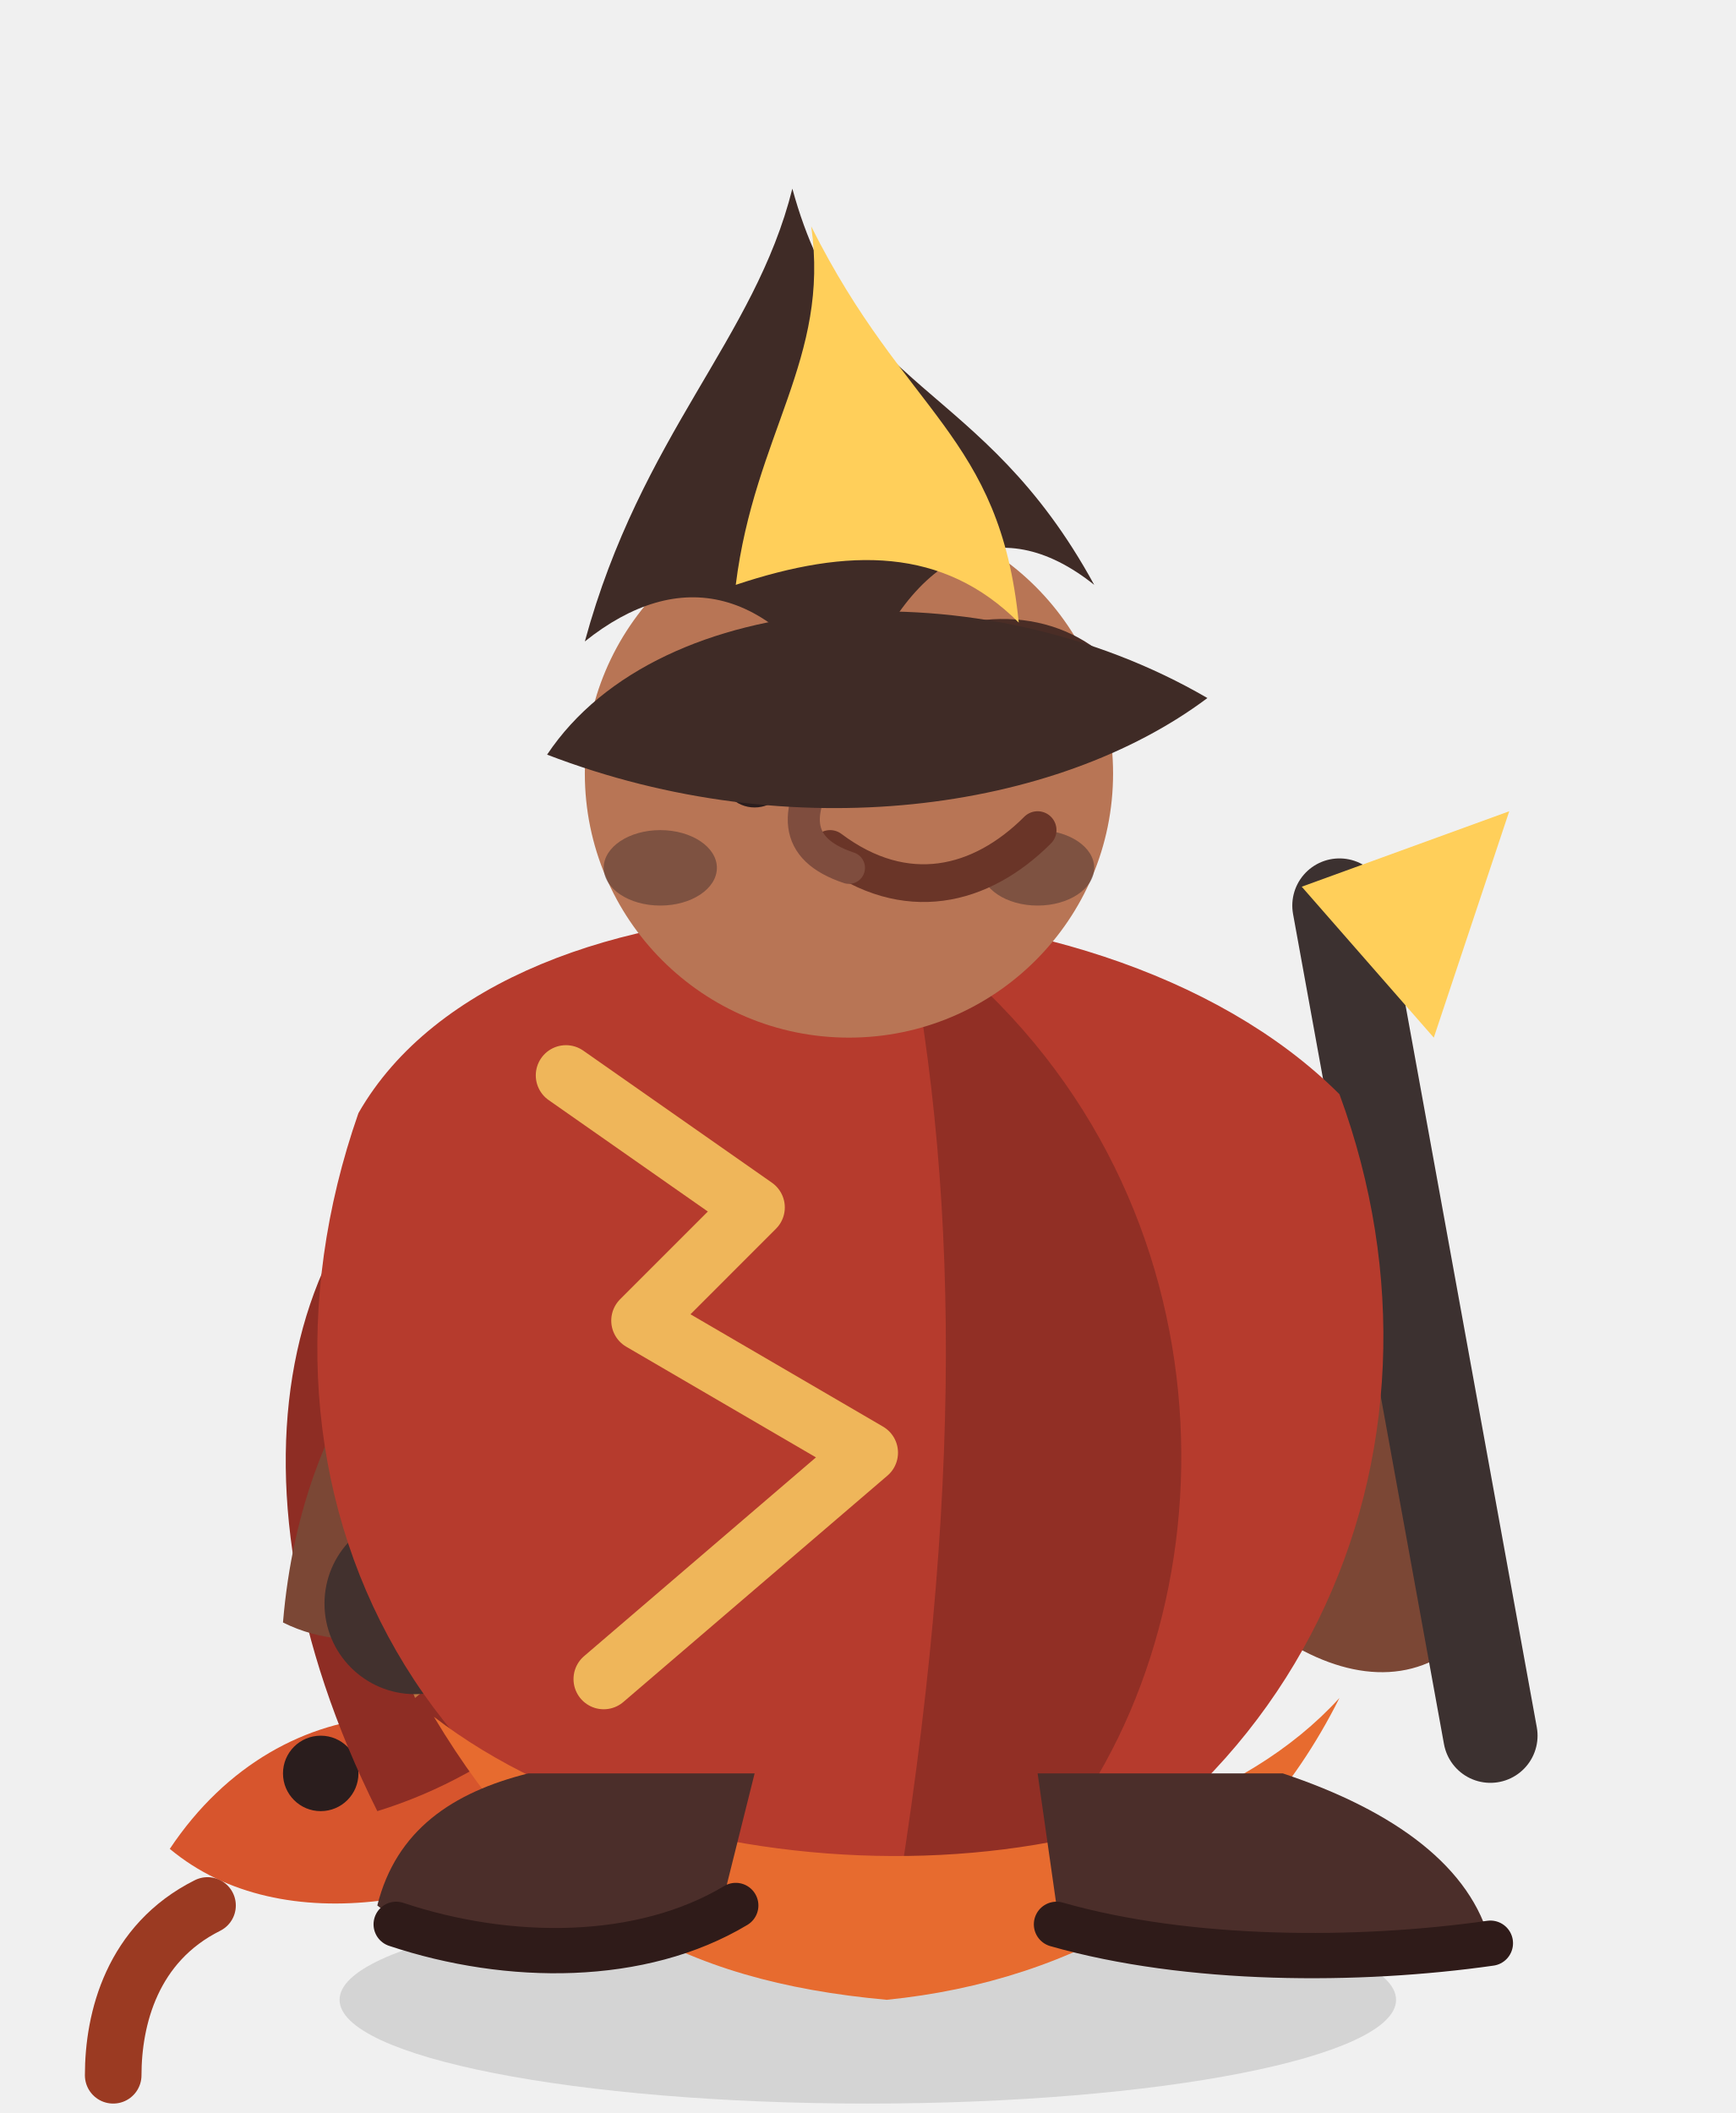
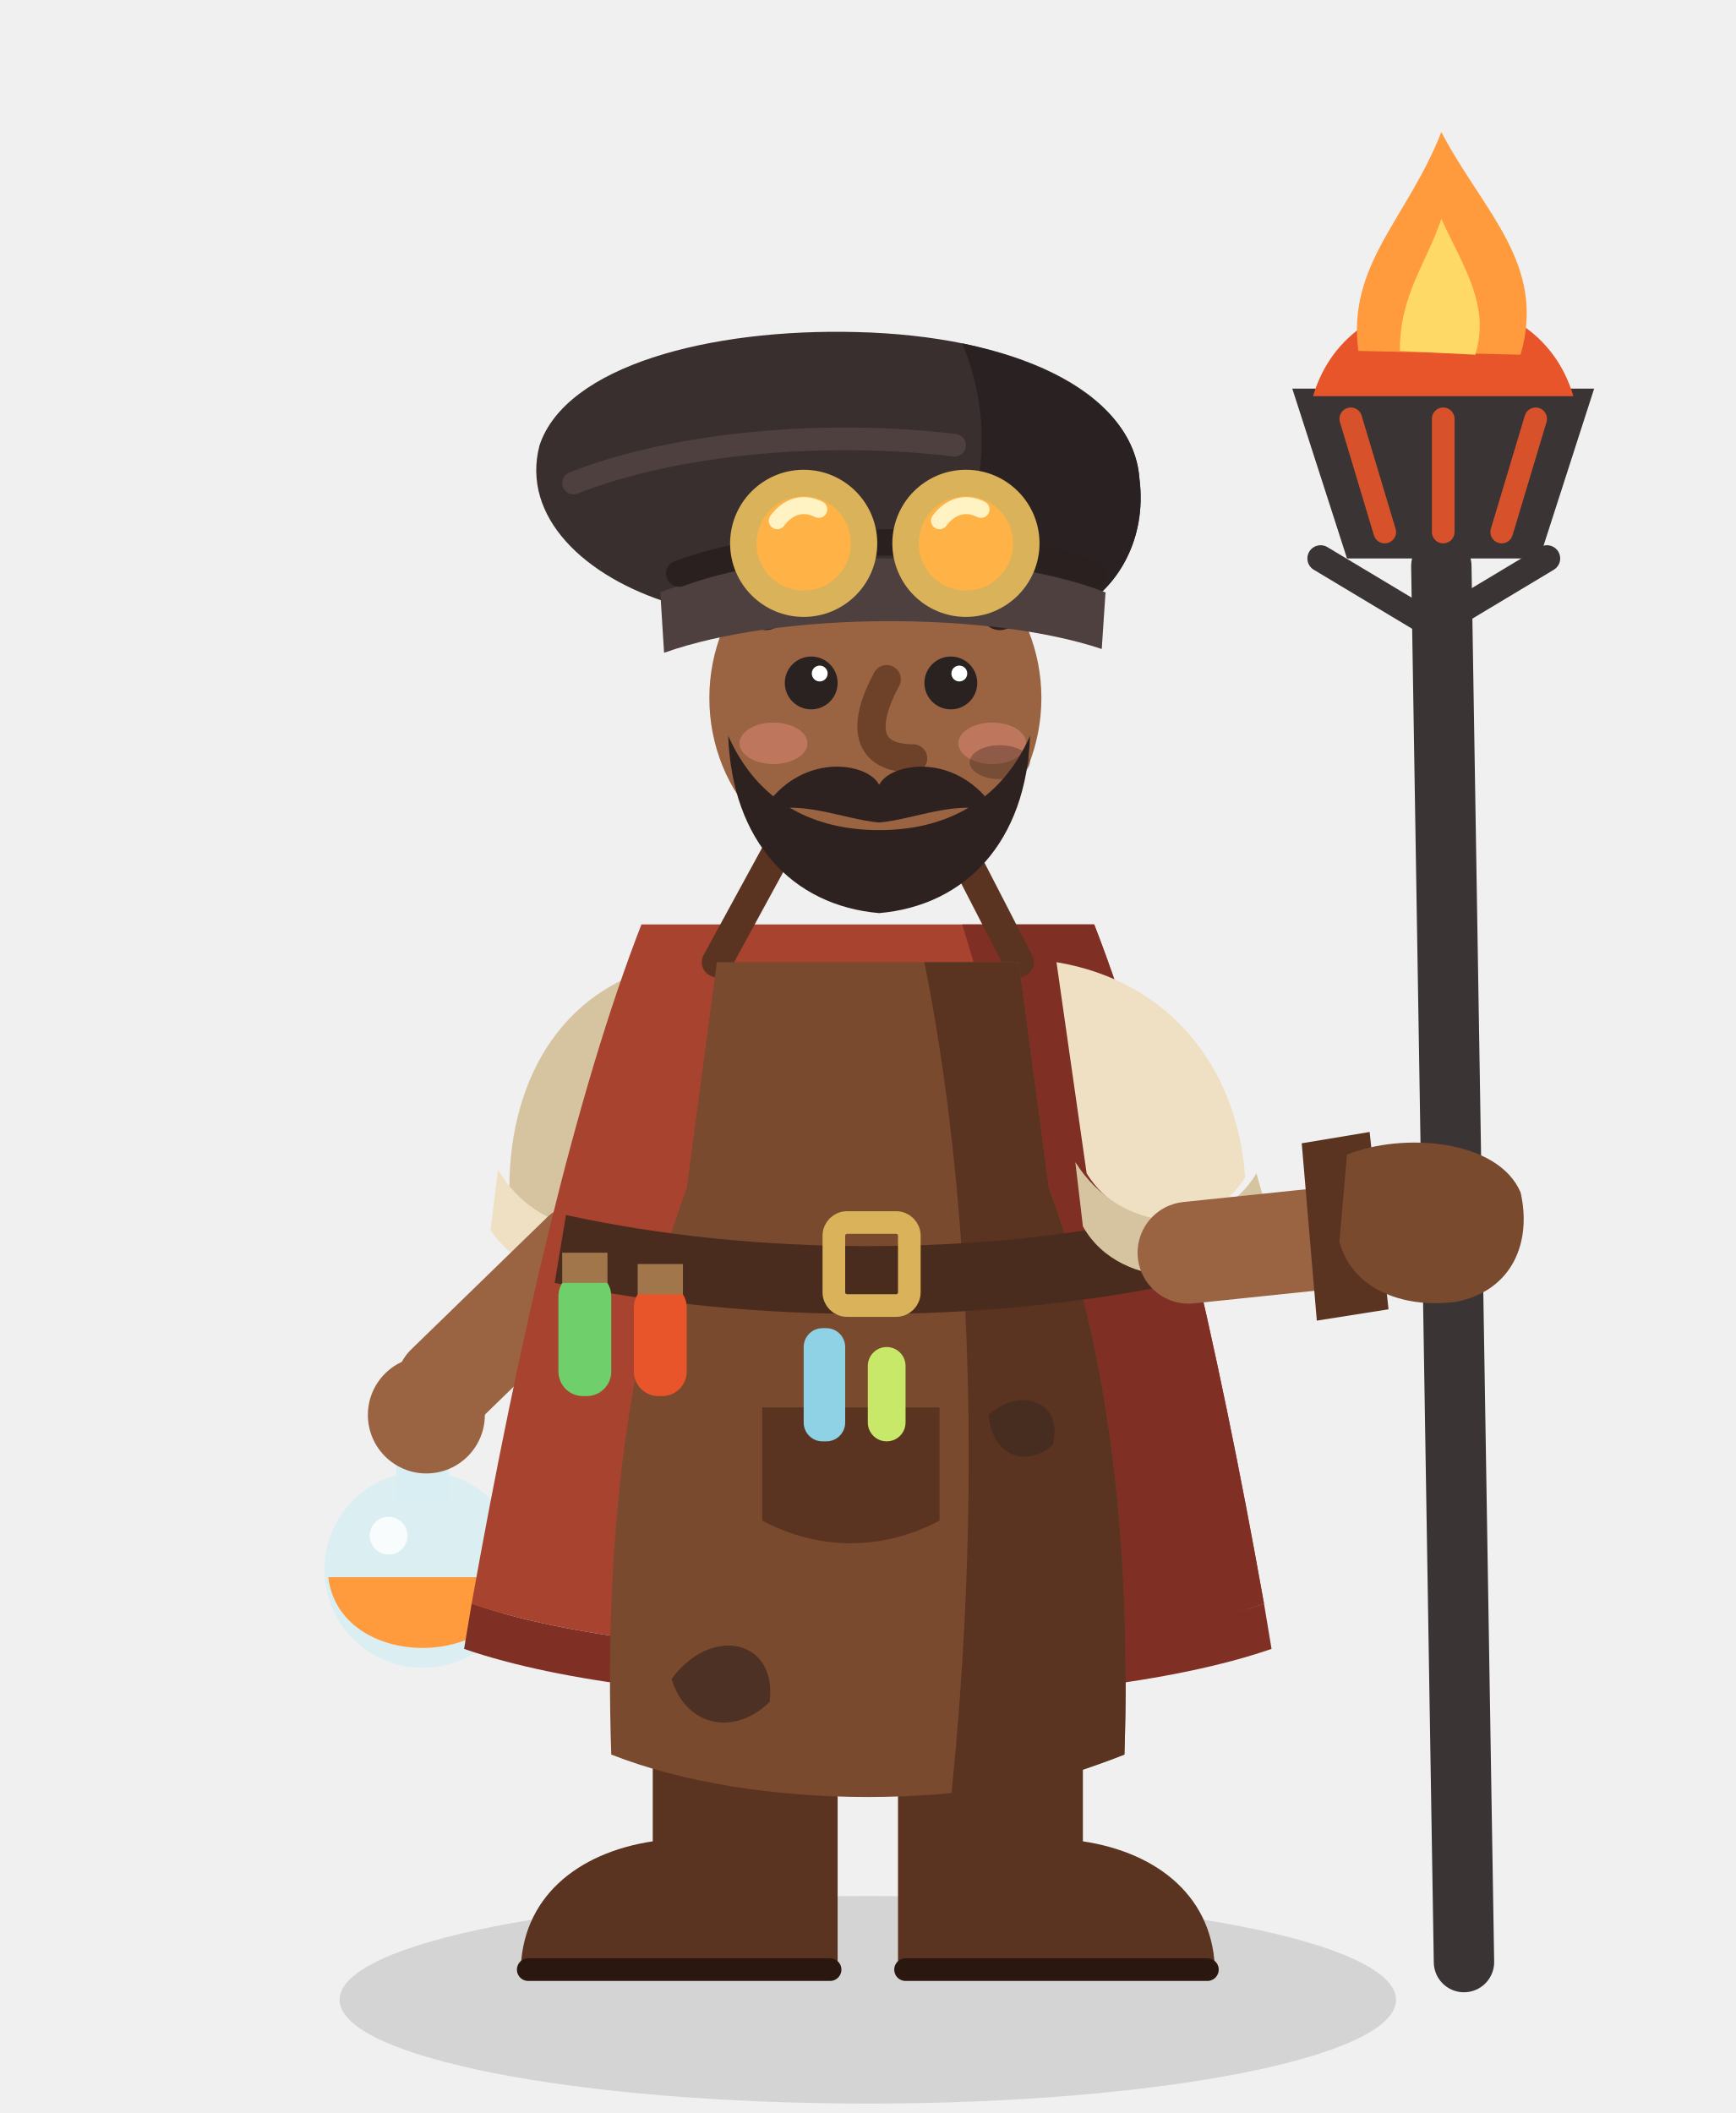
<svg xmlns="http://www.w3.org/2000/svg" width="92" height="112" viewBox="0 0 92 112">
-   <style>.body,.robe,.robeHem,.head,.hatHair,.staffArm,.offArm,.staff,.capeScarf,.familiar{transform-box:view-box}.body,.robe{transform-origin:46px 102px;animation:bodyBreathe 2.8s ease-in-out infinite}.head{transform-origin:46px 40px;animation:headNod 3.4s ease-in-out infinite}.hatHair{transform-origin:46px 28px;animation:hatSway 2.7s ease-in-out infinite}.staffArm,.staff{transform-origin:64px 62px;animation:staffIdle 2.4s ease-in-out infinite}.offArm{transform-origin:31px 61px;animation:offIdle 2.9s ease-in-out infinite}.capeScarf{transform-origin:44px 62px;animation:capeIdle 2s ease-in-out infinite}.familiar{transform-origin:20px 86px;animation:familiarBob 1.6s ease-in-out infinite}@keyframes bodyBreathe{0%,100%{transform:translateY(0) scale(1)}50%{transform:translateY(-1px) scale(1.015,.985)}}@keyframes headNod{0%,100%{transform:rotate(-1deg)}50%{transform:rotate(1.5deg) translateY(-.5px)}}@keyframes hatSway{0%,100%{transform:rotate(-2deg)}50%{transform:rotate(2deg)}}@keyframes staffIdle{0%,100%{transform:rotate(-2deg)}50%{transform:rotate(3deg)}}@keyframes offIdle{0%,100%{transform:rotate(1deg)}50%{transform:rotate(-3deg)}}@keyframes capeIdle{0%,100%{transform:skewX(-2deg)}50%{transform:skewX(3deg)}}@keyframes familiarBob{0%,100%{transform:translateY(0) rotate(-2deg)}50%{transform:translateY(-2px) rotate(3deg)}}@media (prefers-reduced-motion: reduce){.body,.robe,.robeHem,.head,.hatHair,.staffArm,.offArm,.staff,.capeScarf,.familiar{animation:none}}</style>
+   <style>.bd,.hd,.st,.ar,.of,.fl{transform-box:view-box}.bd{transform-origin:46px 104px;animation:bdK 2.6s ease-in-out infinite}@keyframes bdK{0%,100%{transform:scale(1,1)}50%{transform:scale(1.012,.986)}}.hd{transform-origin:46px 47px;animation:hdK 3.4s ease-in-out infinite}@keyframes hdK{0%,100%{transform:rotate(-1.2deg)}50%{transform:rotate(1.4deg) translateY(-.4px)}}.st{transform-origin:77px 65px;animation:stK 2.4s ease-in-out infinite}@keyframes stK{0%,100%{transform:rotate(-1.4deg)}50%{transform:rotate(1.8deg)}}.ar{transform-origin:77px 65px;animation:arK 2.4s ease-in-out infinite}@keyframes arK{0%,100%{transform:rotate(-1.4deg)}50%{transform:rotate(1.8deg)}}.of{transform-origin:33px 54px;animation:ofK 2.9s ease-in-out infinite}@keyframes ofK{0%,100%{transform:rotate(1deg)}50%{transform:rotate(-2deg)}}.fl{transform-origin:76px 20px;animation:flK 0.7s ease-in-out infinite}@keyframes flK{0%,100%{transform:scale(1,1)}50%{transform:scale(.9,1.14)}}@media (prefers-reduced-motion: reduce){.bd,.hd,.st,.ar,.of,.fl{animation:none}}</style>
  <ellipse cx="46" cy="106" rx="28" ry="5.5" fill="#000000" opacity="0.12" />
-   <g class="familiar">
-     <path d="M9 98C15 89 26 89 32 96C25 101 15 103 9 98Z" fill="#d7552d" />
-     <path d="M28 94L38 89L34 99Z" fill="#f47a32" />
-     <circle cx="17" cy="94" r="2" fill="#2a1d1d" />
-     <path d="M11 101C7 103 6 107 6 110" stroke="#9b3a22" stroke-width="3" stroke-linecap="round" fill="none" />
-   </g>
-   <g class="capeScarf">
-     <path d="M28 57C15 62 11 78 20 96C33 92 43 77 41 58Z" fill="#8e2d24" />
-     <path d="M23 76C20 80 20 85 22 90C27 86 30 81 32 75Z" fill="#ffd966" opacity="0.42" />
-   </g>
-   <g class="staffArm staff">
-     <path d="M61 61C72 64 78 75 76 88C70 91 61 83 58 72Z" fill="#7b4735" />
-     <path d="M71 48L79 92" stroke="#3c3130" stroke-width="5" stroke-linecap="round" />
-     <path d="M69 47L80 43L76 55Z" fill="#ffcf5a" />
-     <circle cx="64" cy="62" r="4.5" fill="#42312e" />
-   </g>
-   <g class="offArm">
-     <path d="M34 63C23 65 16 74 15 86C23 90 35 80 39 68Z" fill="#7b4735" />
-     <circle cx="22" cy="85" r="4.8" fill="#42312e" />
-   </g>
-   <g class="body robe">
-     <path d="M19 59C27 45 58 45 71 58C78 77 69 98 47 104C22 100 12 79 19 59Z" fill="#b63b2d" />
-     <path d="M48 49C65 61 66 83 57 96C54 100 50 102 47 104C51 81 51 64 48 49Z" fill="#7f2922" opacity="0.68" />
-     <path d="M30 57L40 64L34 70L46 77L32 89" stroke="#ffd966" stroke-width="3.2" stroke-linecap="round" stroke-linejoin="round" fill="none" opacity="0.78" />
-     <g class="robeHem">
-       <path d="M23 91C36 101 61 101 71 90C66 100 57 105 47 106C36 105 29 101 23 91Z" fill="#e76b2f" />
+   <g class="st">
+     <path d="M76.4 30L77.6 104" stroke="#3a3434" stroke-width="3.2" stroke-linecap="round" stroke-linejoin="round" fill="none" />
+     <path d="M70 29.6L76 33.2L82 29.6" stroke="#3a3434" stroke-width="1.4" stroke-linecap="round" stroke-linejoin="round" fill="none" />
+     <path d="M68.5 20.6H84.5L81.6 29.6H71.4Z" fill="#3a3434" />
+     <path d="M71.6 22.2L73.4 28.2M76.5 22.2V28.2M81.4 22.2L79.6 28.2" stroke="#e8552a" stroke-width="1.2" stroke-linecap="round" stroke-linejoin="round" fill="none" opacity="0.9" />
+     <path d="M69.6 21C70.6 17.6 73.6 16 76.5 16C79.4 16 82.4 17.6 83.4 21Z" fill="#e8552a" />
+     <g class="fl">
+       <path d="M72 18.6C71.4 14 74.6 11.6 76.4 7C78.6 11.2 82 14 80.6 18.8Z" fill="#ff9a3d" />
+       <path d="M74.2 18.6C74.2 15.6 75.6 14 76.4 11.6C77.6 14.2 79 16.2 78.2 18.8Z" fill="#ffd966" />
    </g>
  </g>
-   <g class="robeHem">
-     <path d="M28 94H40L38 102C33 105 25 105 20 101C21 97 24 95 28 94Z" fill="#4b2e2a" />
-     <path d="M55 94H68C74 96 78 99 79 103C71 106 62 105 56 101Z" fill="#4b2e2a" />
-     <path d="M21 102C27 104 34 104 39 101M56 102C63 104 72 104 79 103" stroke="#2f1b19" stroke-width="2.4" stroke-linecap="round" fill="none" />
-   </g>
-   <g class="head">
-     <circle cx="45" cy="41" r="14" fill="#b87555" />
-     <ellipse cx="35" cy="46" rx="3" ry="2" fill="#4f3531" opacity="0.55" />
-     <ellipse cx="55" cy="46" rx="3" ry="2" fill="#4f3531" opacity="0.55" />
-     <circle cx="40" cy="41" r="1.8" fill="#2a1d1d" />
-     <circle cx="51" cy="40" r="1.8" fill="#2a1d1d" />
-     <path d="M37 36C41 34 44 35 46 38M49 35C53 33 57 34 59 37" stroke="#4a2d26" stroke-width="2.3" stroke-linecap="round" fill="none" />
-     <path d="M44 45C48 48 52 47 55 44" stroke="#6a3528" stroke-width="2" stroke-linecap="round" fill="none" />
-     <path d="M44 40C42 43 42 45 45 46" stroke="#7f4d3e" stroke-width="1.7" stroke-linecap="round" fill="none" />
-   </g>
-   <g class="hatHair">
-     <path d="M31 34C34 23 40 18 42 10C45 21 52 20 58 31C53 27 48 29 45 38C41 31 36 30 31 34Z" fill="#3f2b26" />
-     <path d="M39 31C40 23 44 19 43 12C48 22 53 23 54 33C50 29 45 29 39 31Z" fill="#ffcf5a" />
-     <path d="M29 40C35 31 52 30 64 37C56 43 42 45 29 40Z" fill="#3f2b26" />
+   <path d="M36 84H44V96H36Z" fill="#4a3b3b" />
+   <path d="M48.6 84H56.6V96H48.6Z" fill="#4a3b3b" />
+   <path d="M27.6 104.6C27.6 100.6 30.6 98.2 34.6 97.6V90H44.4V104.6Z" fill="#5a3420" />
+   <path d="M33.8 88.6H45V92.4H33.8Z" fill="#8a5a3c" />
+   <path d="M64.4 104.6C64.4 100.6 61.4 98.2 57.4 97.6V90H47.6V104.6Z" fill="#5a3420" />
+   <path d="M47 88.6H58.2V92.4H47Z" fill="#8a5a3c" />
+   <path d="M28 104.4H44M64 104.4H48" stroke="#2a1810" stroke-width="1.2" stroke-linecap="round" stroke-linejoin="round" fill="none" />
+   <g class="bd">
+     <g class="of">
+       <path d="M36 51C30 52 27 57 27 63C29 66 33 66 35 63Z" fill="#d6c3a0" />
+       <path d="M26.4 62C28.5 65.6 33 66 35.4 63.4L35 66.4C32.4 68.6 28 68.2 26 65.2Z" fill="#efe0c4" />
+       <path d="M30.8 66.4L23.6 73.4" stroke="#9a6342" stroke-width="5.2" stroke-linecap="round" stroke-linejoin="round" fill="none" />
+       <rect x="21" y="75.6" width="2.8" height="4" fill="#d8eef2" />
+       <rect x="20.8" y="74.4" width="3.2" height="1.8" fill="#a0764a" />
+       <circle cx="22.4" cy="83.2" r="5.2" fill="#d8eef2" opacity="0.9" />
+       <path d="M17.4 83.6C18 88.6 26.8 88.6 27.4 83.6Z" fill="#ff9a3d" />
+       <circle cx="20.6" cy="81.4" r="1" fill="#ffffff" opacity="0.8" />
+       <circle cx="22.6" cy="75" r="3.1" fill="#9a6342" />
+     </g>
+     <path d="M34 49H58C61.5 58 64.5 71 67 85C57 88.5 35 88.5 25 85C27.5 71 30.5 58 34 49Z" fill="#a8432f" />
+     <path d="M51 49H58C61.5 58 64.5 71 67 85C62.5 86.6 58 87.4 54 87.8C55.5 73 54.5 60 51 49Z" fill="#7f2f24" />
+     <path d="M25 85C35 88.5 57 88.5 67 85L67.4 87.4C57 91 35 91 24.6 87.4Z" fill="#7f2f24" />
+     <path d="M38 51L41.6 44.4M54 51L50.6 44.4" stroke="#5a3420" stroke-width="1.6" stroke-linecap="round" stroke-linejoin="round" fill="none" />
+     <path d="M38 51H54L55.6 63C58.6 71 60 81 59.6 93C52 96 40 96 32.4 93C32 81 33.4 71 36.4 63Z" fill="#7a4a2e" />
+     <path d="M49 51H54L55.6 63C58.6 71 60 81 59.6 93C56.6 94.2 53.6 95 50.4 95.4C52 80 51.6 64 49 51Z" fill="#5a3420" />
+     <path d="M35.6 89C37.6 86.2 41.2 86.8 40.8 90.2C39 92 36.4 91.6 35.6 89Z" fill="#3a2620" opacity="0.7" />
+     <path d="M52.4 75C54.2 73.4 56.4 74.4 55.8 76.6C54.4 77.8 52.6 77.2 52.4 75Z" fill="#3a2620" opacity="0.6" />
+     <path d="M40.4 74.6H49.8V80.6C46.8 82.2 43.4 82.2 40.4 80.6Z" fill="#5a3420" />
+     <rect x="42.6" y="70.4" width="2.2" height="6" rx="1" fill="#8fd2e6" />
+     <rect x="46" y="71.4" width="2" height="5" rx="1" fill="#c8e86a" />
+     <path d="M30 64.4C40 66.6 52 66.6 62 64.4L62.6 68C52 70.2 40 70.2 29.4 68Z" fill="#4a2c1e" />
+     <rect x="44.2" y="64.8" width="4" height="4.4" rx="0.7" fill="none" stroke="#d9b25a" stroke-width="1.2" />
+     <rect x="29.6" y="67.4" width="2.8" height="6.6" rx="1.3" fill="#6fcf6a" />
+     <rect x="33.6" y="68" width="2.8" height="6" rx="1.3" fill="#e8552a" />
+     <rect x="29.8" y="66.4" width="2.4" height="1.6" fill="#a0764a" />
+     <rect x="33.8" y="67" width="2.4" height="1.6" fill="#a0764a" />
+     <g class="ar">
+       <path d="M56 51C62 52 65.6 56.6 66 62.4C64 65.6 59.6 65.4 57.6 62.2Z" fill="#efe0c4" />
+       <path d="M57 61.6C59.4 65.4 64.4 65.8 66.6 62.2L67.4 65C65.4 68.4 59.4 68.6 57.4 65Z" fill="#d6c3a0" />
+       <path d="M63 66.4L72.6 65.4" stroke="#9a6342" stroke-width="5.4" stroke-linecap="round" stroke-linejoin="round" fill="none" />
+       <path d="M69 60.6L72.6 60L73.6 69.4L69.8 70Z" fill="#5a3420" />
+       <path d="M71.4 61.2C74.4 60 79.4 60.4 80.6 63.2C81.2 65.8 80.2 68.4 77.2 69C74.2 69.4 71.6 68.2 71 65.8Z" fill="#7a4a2e" />
+     </g>
+     <g class="hd">
+       <ellipse cx="46.4" cy="37" rx="8.8" ry="9.2" fill="#9a6342" />
+       <ellipse cx="41" cy="39.4" rx="1.8" ry="1.1" fill="#e8907e" opacity="0.45" />
+       <ellipse cx="52.6" cy="39.4" rx="1.8" ry="1.1" fill="#e8907e" opacity="0.45" />
+       <circle cx="43" cy="36.2" r="1.4" fill="#2a2220" />
+       <circle cx="50.4" cy="36.2" r="1.4" fill="#2a2220" />
+       <circle cx="43.45" cy="35.7" r="0.42" fill="#ffffff" />
+       <circle cx="50.85" cy="35.7" r="0.42" fill="#ffffff" />
+       <path d="M40.6 32.4C42 31.4 43.8 31.2 45.2 31.8M48.4 31.8C49.8 31.2 51.6 31.4 53 32.4" stroke="#2e2220" stroke-width="2" stroke-linecap="round" stroke-linejoin="round" fill="none" />
+       <path d="M47 36C45.6 38.6 46 40.2 48.4 40.2" stroke="#6e4228" stroke-width="1.5" stroke-linecap="round" stroke-linejoin="round" fill="none" />
+       <ellipse cx="53" cy="40.4" rx="1.6" ry="0.9" fill="#3a2620" opacity="0.35" />
+       <path d="M38.6 39C38.8 44.6 42 48 46.6 48.4C51.2 48 54.4 44.6 54.6 39C53 42.6 50 44 46.6 44C43.2 44 40.2 42.6 38.6 39Z" fill="#2e2220" />
+       <path d="M40.4 43C42.4 39.8 46 40.4 46.6 41.6C47.2 40.4 50.8 39.8 52.8 43C50.6 42.4 48.6 43.4 46.6 43.6C44.6 43.4 42.6 42.4 40.4 43Z" fill="#2e2220" />
+       <path d="M35.6 32C31 30.6 27.6 27.4 28.6 23.6C30 19.4 37.6 17.4 45.4 17.6C53.6 17.8 60 20.6 60.4 25.4C60.8 28.6 59.2 31 57.6 32C50.6 29.6 42.4 29.6 35.6 32Z" fill="#3a2f2f" />
+       <path d="M51 18.2C56.6 19.4 60.2 22 60.4 25.4C60.8 28.6 59.2 31 57.6 32C55.2 31.2 52.6 30.6 50 30.4C52.4 26.4 52.6 22 51 18.2Z" fill="#2a2222" />
+       <path d="M30.4 25.6C36 23.4 44 22.8 50.6 23.6" stroke="#4e403e" stroke-width="1.2" stroke-linecap="round" stroke-linejoin="round" fill="none" />
+       <path d="M35 31.4C41 29 52.4 29 58.6 31.4L58.4 34.4C52.4 32.4 41.4 32.4 35.2 34.6Z" fill="#4e403e" />
+       <path d="M36 30.4C42 28.2 52 28.2 58 30.4" stroke="#2a2020" stroke-width="1.4" stroke-linecap="round" stroke-linejoin="round" fill="none" />
+       <circle cx="42.6" cy="28.8" r="3.2" fill="#ffb347" stroke="#d9b25a" stroke-width="1.4" />
+       <circle cx="51.2" cy="28.8" r="3.2" fill="#ffb347" stroke="#d9b25a" stroke-width="1.4" />
+       <path d="M41.2 27.6C41.8 26.8 42.6 26.6 43.4 27M49.8 27.6C50.4 26.8 51.2 26.6 52 27" stroke="#fff3c4" stroke-width="0.9" stroke-linecap="round" stroke-linejoin="round" fill="none" />
+     </g>
  </g>
</svg>
